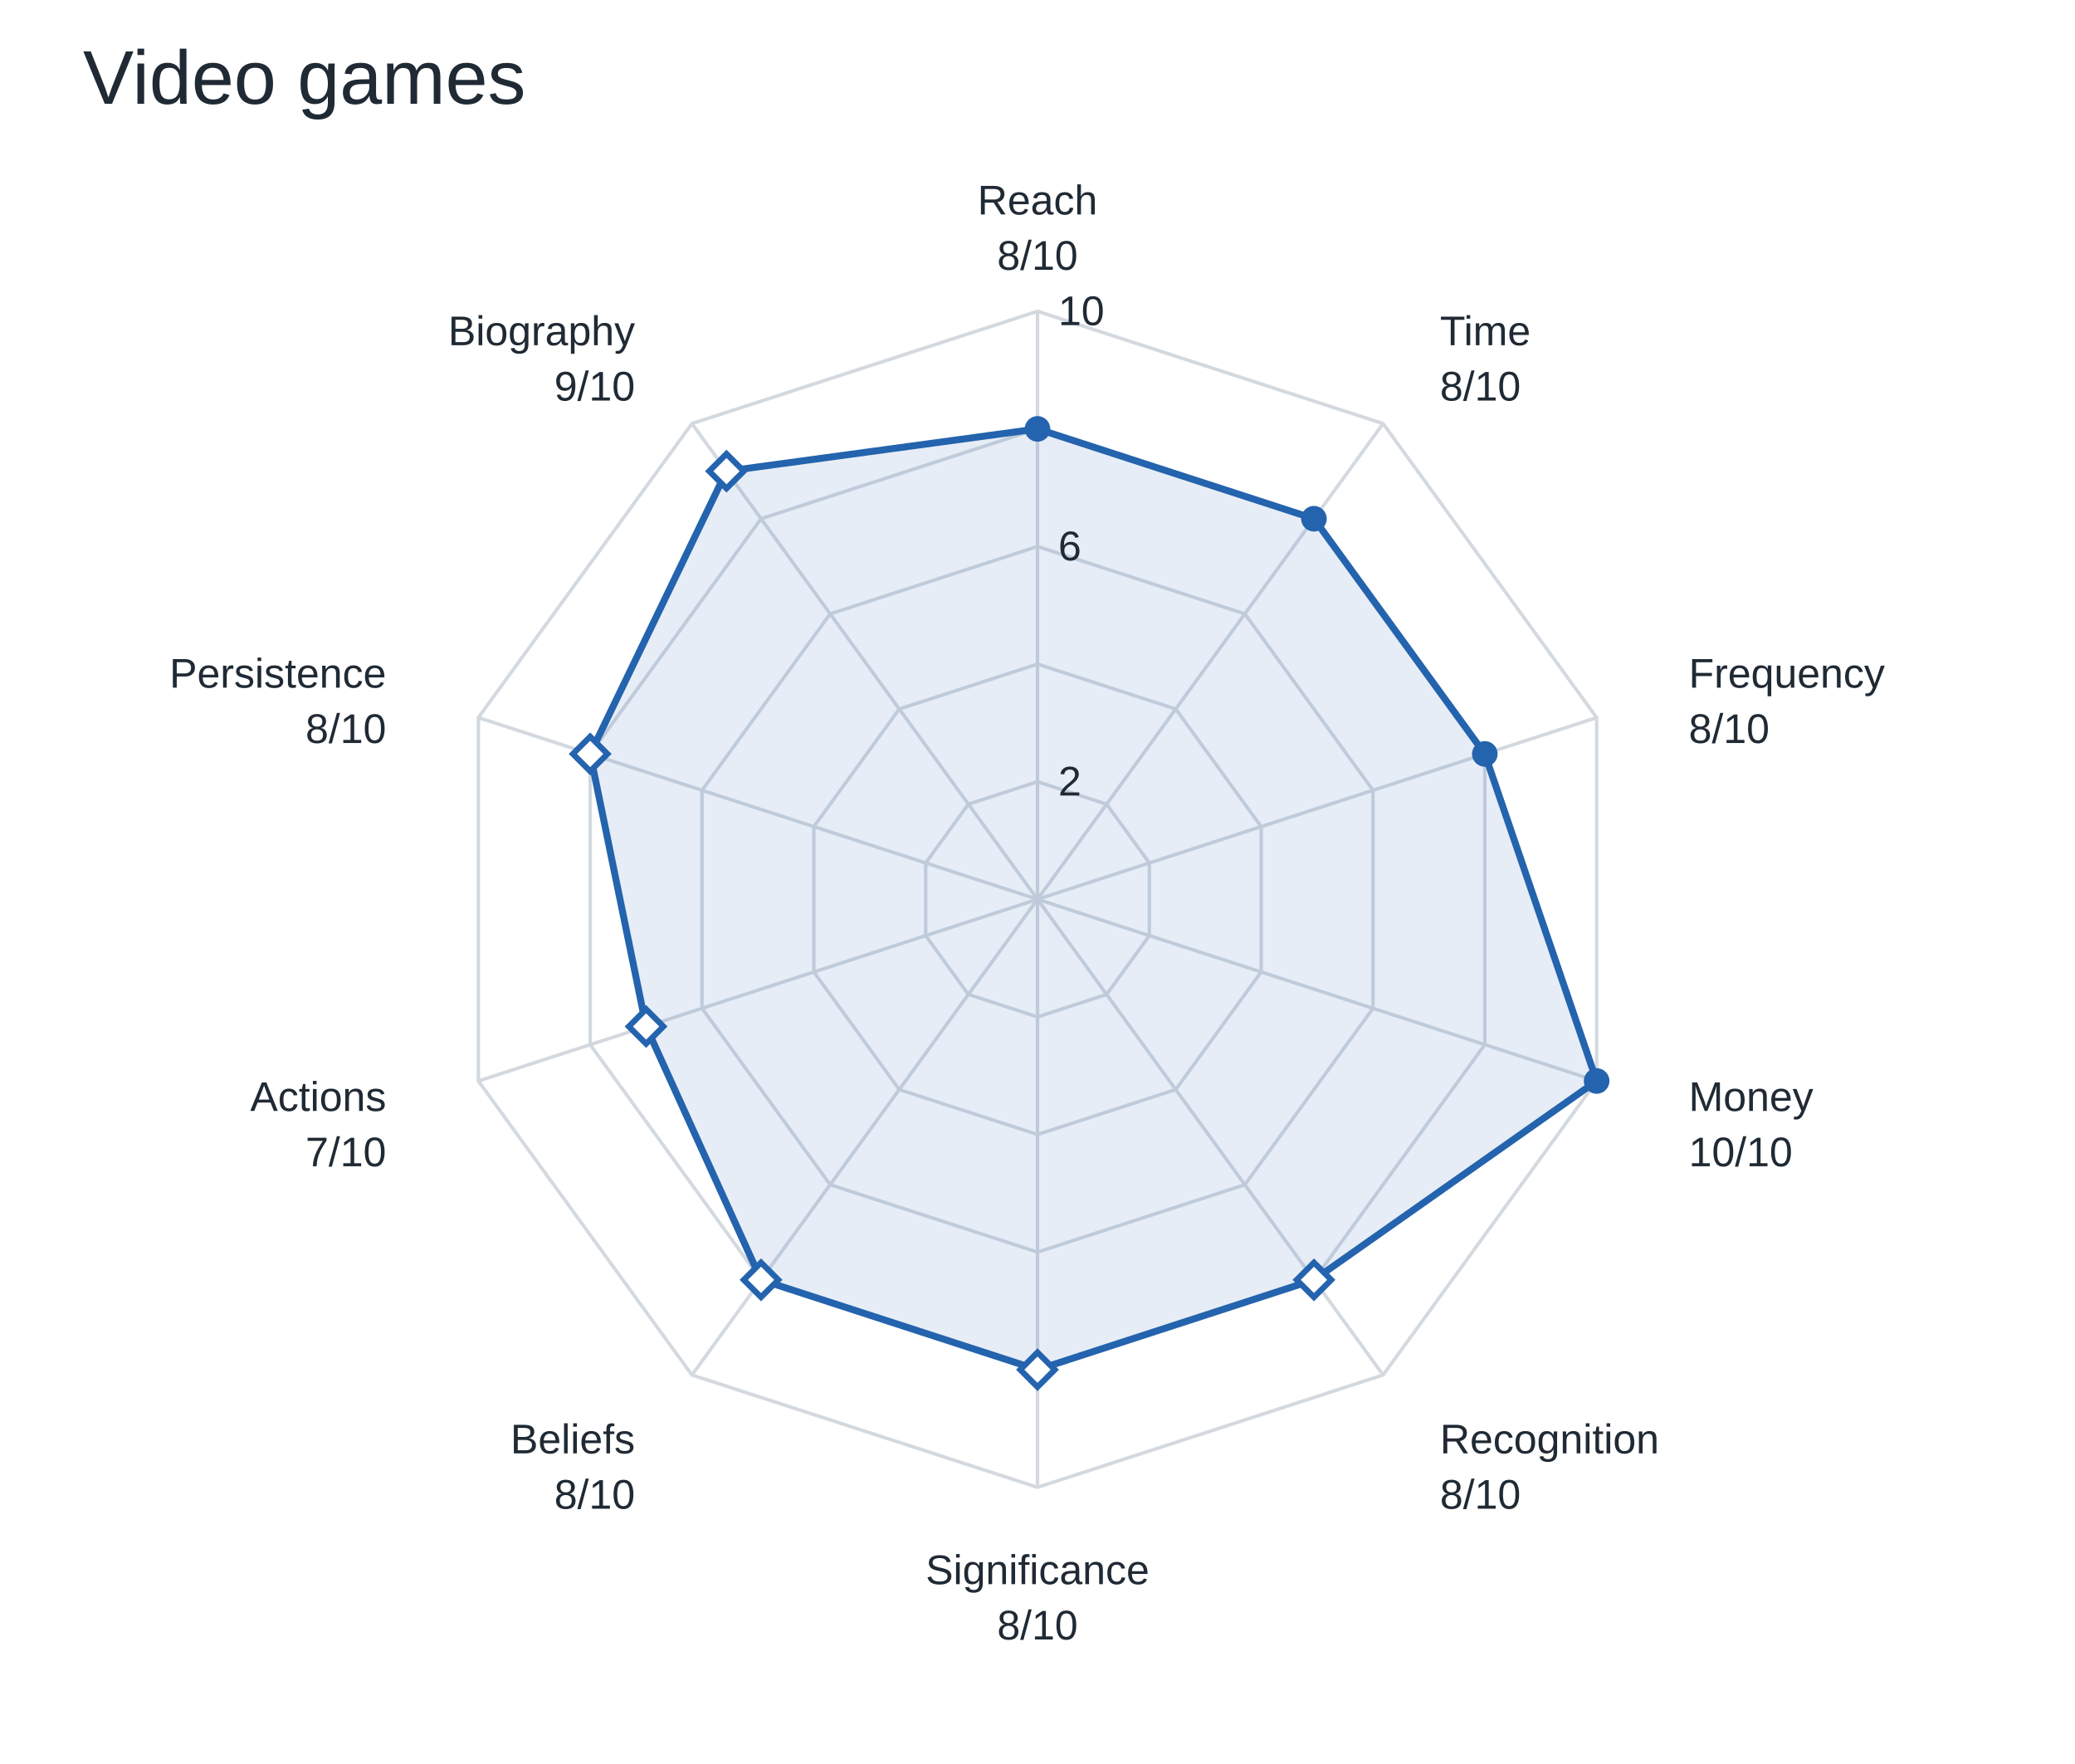
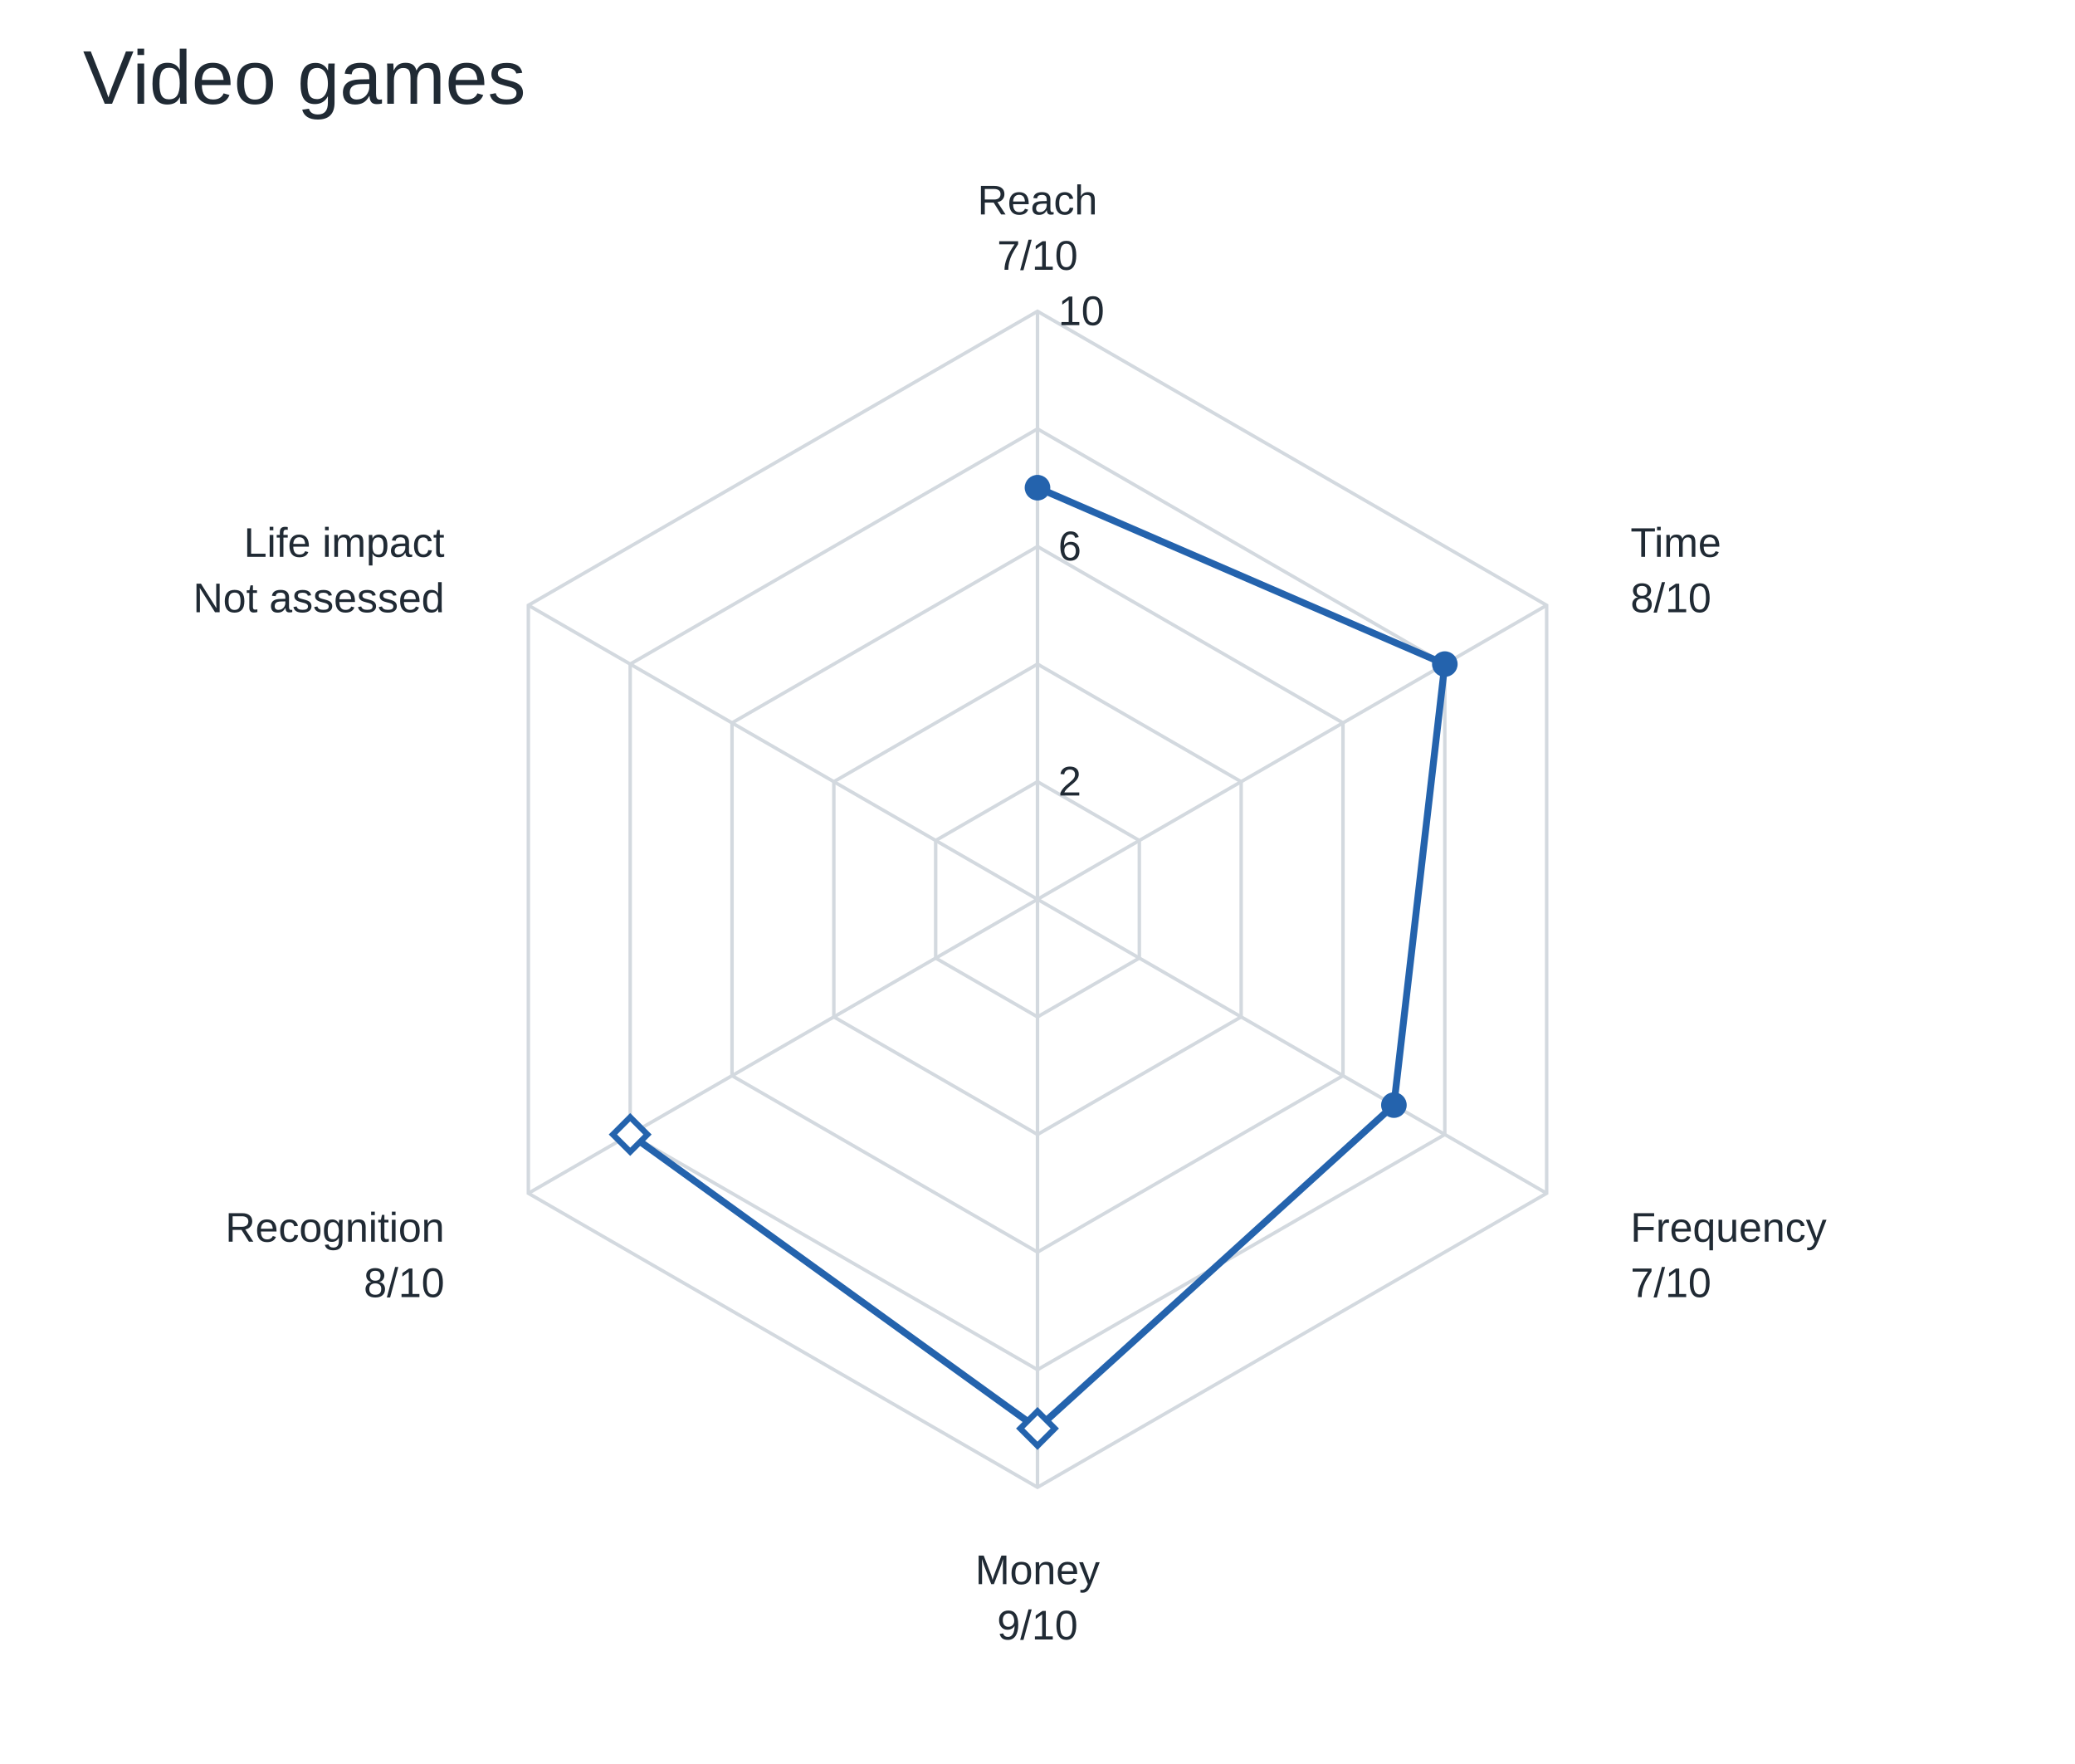
<svg xmlns="http://www.w3.org/2000/svg" width="600" height="510" viewBox="0 0 600 510" role="img" aria-labelledby="title desc">
  <style>text{font-family:Arial,Helvetica,sans-serif;fill:#202a34}</style>
  <rect width="100%" height="100%" fill="white" />
  <text x="24.00" y="30.00" text-anchor="start" font-size="22" font-weight="500">Video games</text>
-   <path d="M300.000,226.000 L319.985,232.493 L332.336,249.493 L332.336,270.507 L319.985,287.507 L300.000,294.000 L280.015,287.507 L267.664,270.507 L267.664,249.493 L280.015,232.493Z" fill="none" stroke="#d3d9df" />
-   <path d="M300.000,192.000 L339.969,204.987 L364.672,238.987 L364.672,281.013 L339.969,315.013 L300.000,328.000 L260.031,315.013 L235.328,281.013 L235.328,238.987 L260.031,204.987Z" fill="none" stroke="#d3d9df" />
-   <path d="M300.000,158.000 L359.954,177.480 L397.008,228.480 L397.008,291.520 L359.954,342.520 L300.000,362.000 L240.046,342.520 L202.992,291.520 L202.992,228.480 L240.046,177.480Z" fill="none" stroke="#d3d9df" />
-   <path d="M300.000,124.000 L379.939,149.974 L429.344,217.974 L429.344,302.026 L379.939,370.026 L300.000,396.000 L220.061,370.026 L170.656,302.026 L170.656,217.974 L220.061,149.974Z" fill="none" stroke="#d3d9df" />
-   <path d="M300.000,90.000 L399.923,122.467 L461.680,207.467 L461.680,312.533 L399.923,397.533 L300.000,430.000 L200.077,397.533 L138.320,312.533 L138.320,207.467 L200.077,122.467Z" fill="none" stroke="#d3d9df" />
+   <path d="M300.000,226.000 L329.445,243.000 L329.445,277.000 L300.000,294.000 L270.555,277.000 L270.555,243.000Z" fill="none" stroke="#d3d9df" />
+   <path d="M300.000,192.000 L358.890,226.000 L358.890,294.000 L300.000,328.000 L241.110,294.000 L241.110,226.000Z" fill="none" stroke="#d3d9df" />
+   <path d="M300.000,158.000 L388.335,209.000 L388.335,311.000 L300.000,362.000 L211.665,311.000 L211.665,209.000Z" fill="none" stroke="#d3d9df" />
+   <path d="M300.000,124.000 L417.779,192.000 L417.779,328.000 L300.000,396.000 L182.221,328.000 L182.221,192.000Z" fill="none" stroke="#d3d9df" />
+   <path d="M300.000,90.000 L447.224,175.000 L447.224,345.000 L300.000,430.000 L152.776,345.000 L152.776,175.000Z" fill="none" stroke="#d3d9df" />
  <line x1="300.00" y1="260.00" x2="300.00" y2="90.00" stroke="#d3d9df" stroke-width="1" stroke-dasharray="" />
-   <line x1="300.00" y1="260.00" x2="399.92" y2="122.47" stroke="#d3d9df" stroke-width="1" stroke-dasharray="" />
-   <line x1="300.00" y1="260.00" x2="461.68" y2="207.47" stroke="#d3d9df" stroke-width="1" stroke-dasharray="" />
-   <line x1="300.00" y1="260.00" x2="461.68" y2="312.53" stroke="#d3d9df" stroke-width="1" stroke-dasharray="" />
-   <line x1="300.00" y1="260.00" x2="399.92" y2="397.53" stroke="#d3d9df" stroke-width="1" stroke-dasharray="" />
+   <line x1="300.00" y1="260.00" x2="447.22" y2="175.00" stroke="#d3d9df" stroke-width="1" stroke-dasharray="" />
+   <line x1="300.00" y1="260.00" x2="447.22" y2="345.00" stroke="#d3d9df" stroke-width="1" stroke-dasharray="" />
  <line x1="300.00" y1="260.00" x2="300.00" y2="430.00" stroke="#d3d9df" stroke-width="1" stroke-dasharray="" />
-   <line x1="300.00" y1="260.00" x2="200.08" y2="397.53" stroke="#d3d9df" stroke-width="1" stroke-dasharray="" />
-   <line x1="300.00" y1="260.00" x2="138.32" y2="312.53" stroke="#d3d9df" stroke-width="1" stroke-dasharray="" />
-   <line x1="300.00" y1="260.00" x2="138.32" y2="207.47" stroke="#d3d9df" stroke-width="1" stroke-dasharray="" />
-   <line x1="300.00" y1="260.00" x2="200.08" y2="122.47" stroke="#d3d9df" stroke-width="1" stroke-dasharray="" />
-   <path d="M300.000,124.000 L379.939,149.974 L429.344,217.974 L461.680,312.533 L379.939,370.026 L300.000,396.000 L220.061,370.026 L186.824,296.773 L170.656,217.974 L210.069,136.220Z" fill="#2463ad" fill-opacity="0.11" stroke="#2463ad" stroke-width="2" />
+   <line x1="300.00" y1="260.00" x2="152.78" y2="345.00" stroke="#d3d9df" stroke-width="1" stroke-dasharray="" />
+   <line x1="300.00" y1="260.00" x2="152.78" y2="175.00" stroke="#d3d9df" stroke-width="1" stroke-dasharray="" />
+   <path d="M300.000,141.000 L417.779,192.000 L403.057,319.500 L300.000,413.000 L182.221,328.000" fill="none" stroke="#2463ad" stroke-width="2" />
  <text x="306.00" y="230.00" text-anchor="start" font-size="12" font-weight="400">2</text>
  <text x="306.00" y="162.00" text-anchor="start" font-size="12" font-weight="400">6</text>
  <text x="306.00" y="94.00" text-anchor="start" font-size="12" font-weight="400">10</text>
  <text x="300.00" y="62.00" text-anchor="middle" font-size="12" font-weight="400">Reach</text>
-   <text x="300.00" y="78.00" text-anchor="middle" font-size="12" font-weight="400">8/10</text>
-   <circle cx="300.0" cy="124.0" r="3.7" fill="#2463ad" />
-   <text x="416.38" y="99.81" text-anchor="start" font-size="12" font-weight="400">Time</text>
-   <text x="416.38" y="115.81" text-anchor="start" font-size="12" font-weight="400">8/10</text>
-   <circle cx="379.939" cy="149.974" r="3.7" fill="#2463ad" />
-   <text x="488.31" y="198.81" text-anchor="start" font-size="12" font-weight="400">Frequency</text>
-   <text x="488.31" y="214.81" text-anchor="start" font-size="12" font-weight="400">8/10</text>
-   <circle cx="429.344" cy="217.974" r="3.7" fill="#2463ad" />
-   <text x="488.31" y="321.19" text-anchor="start" font-size="12" font-weight="400">Money</text>
-   <text x="488.31" y="337.19" text-anchor="start" font-size="12" font-weight="400">10/10</text>
-   <circle cx="461.68" cy="312.533" r="3.7" fill="#2463ad" />
-   <text x="416.38" y="420.19" text-anchor="start" font-size="12" font-weight="400">Recognition</text>
-   <text x="416.38" y="436.19" text-anchor="start" font-size="12" font-weight="400">8/10</text>
-   <path d="M379.939,365.026L384.939,370.026L379.939,375.026L374.939,370.026Z" fill="white" stroke="#2463ad" stroke-width="1.7" />
-   <text x="300.00" y="458.00" text-anchor="middle" font-size="12" font-weight="400">Significance</text>
-   <text x="300.00" y="474.00" text-anchor="middle" font-size="12" font-weight="400">8/10</text>
-   <path d="M300.0,391.0L305.0,396.0L300.0,401.0L295.0,396.0Z" fill="white" stroke="#2463ad" stroke-width="1.7" />
-   <text x="183.62" y="420.19" text-anchor="end" font-size="12" font-weight="400">Beliefs</text>
-   <text x="183.62" y="436.19" text-anchor="end" font-size="12" font-weight="400">8/10</text>
-   <path d="M220.061,365.026L225.061,370.026L220.061,375.026L215.061,370.026Z" fill="white" stroke="#2463ad" stroke-width="1.7" />
-   <text x="111.69" y="321.19" text-anchor="end" font-size="12" font-weight="400">Actions</text>
-   <text x="111.69" y="337.19" text-anchor="end" font-size="12" font-weight="400">7/10</text>
-   <path d="M186.824,291.773L191.824,296.773L186.824,301.773L181.824,296.773Z" fill="white" stroke="#2463ad" stroke-width="1.7" />
-   <text x="111.69" y="198.81" text-anchor="end" font-size="12" font-weight="400">Persistence</text>
-   <text x="111.69" y="214.81" text-anchor="end" font-size="12" font-weight="400">8/10</text>
-   <path d="M170.656,212.974L175.656,217.974L170.656,222.974L165.656,217.974Z" fill="white" stroke="#2463ad" stroke-width="1.7" />
-   <text x="183.62" y="99.81" text-anchor="end" font-size="12" font-weight="400">Biography</text>
-   <text x="183.62" y="115.81" text-anchor="end" font-size="12" font-weight="400">9/10</text>
-   <path d="M210.069,131.22L215.069,136.22L210.069,141.22L205.069,136.22Z" fill="white" stroke="#2463ad" stroke-width="1.7" />
+   <text x="300.00" y="78.00" text-anchor="middle" font-size="12" font-weight="400">7/10</text>
+   <circle cx="300.0" cy="141.0" r="3.7" fill="#2463ad" />
+   <text x="471.47" y="161.00" text-anchor="start" font-size="12" font-weight="400">Time</text>
+   <text x="471.47" y="177.00" text-anchor="start" font-size="12" font-weight="400">8/10</text>
+   <circle cx="417.779" cy="192.0" r="3.7" fill="#2463ad" />
+   <text x="471.47" y="359.00" text-anchor="start" font-size="12" font-weight="400">Frequency</text>
+   <text x="471.47" y="375.00" text-anchor="start" font-size="12" font-weight="400">7/10</text>
+   <circle cx="403.057" cy="319.5" r="3.7" fill="#2463ad" />
+   <text x="300.00" y="458.00" text-anchor="middle" font-size="12" font-weight="400">Money</text>
+   <text x="300.00" y="474.00" text-anchor="middle" font-size="12" font-weight="400">9/10</text>
+   <path d="M300.0,408.0L305.0,413.0L300.0,418.0L295.0,413.0Z" fill="white" stroke="#2463ad" stroke-width="1.7" />
+   <text x="128.53" y="359.00" text-anchor="end" font-size="12" font-weight="400">Recognition</text>
+   <text x="128.53" y="375.00" text-anchor="end" font-size="12" font-weight="400">8/10</text>
+   <path d="M182.221,323L187.221,328L182.221,333L177.221,328Z" fill="white" stroke="#2463ad" stroke-width="1.7" />
+   <text x="128.53" y="161.00" text-anchor="end" font-size="12" font-weight="400">Life impact</text>
+   <text x="128.53" y="177.00" text-anchor="end" font-size="12" font-weight="400">Not assessed</text>
</svg>
